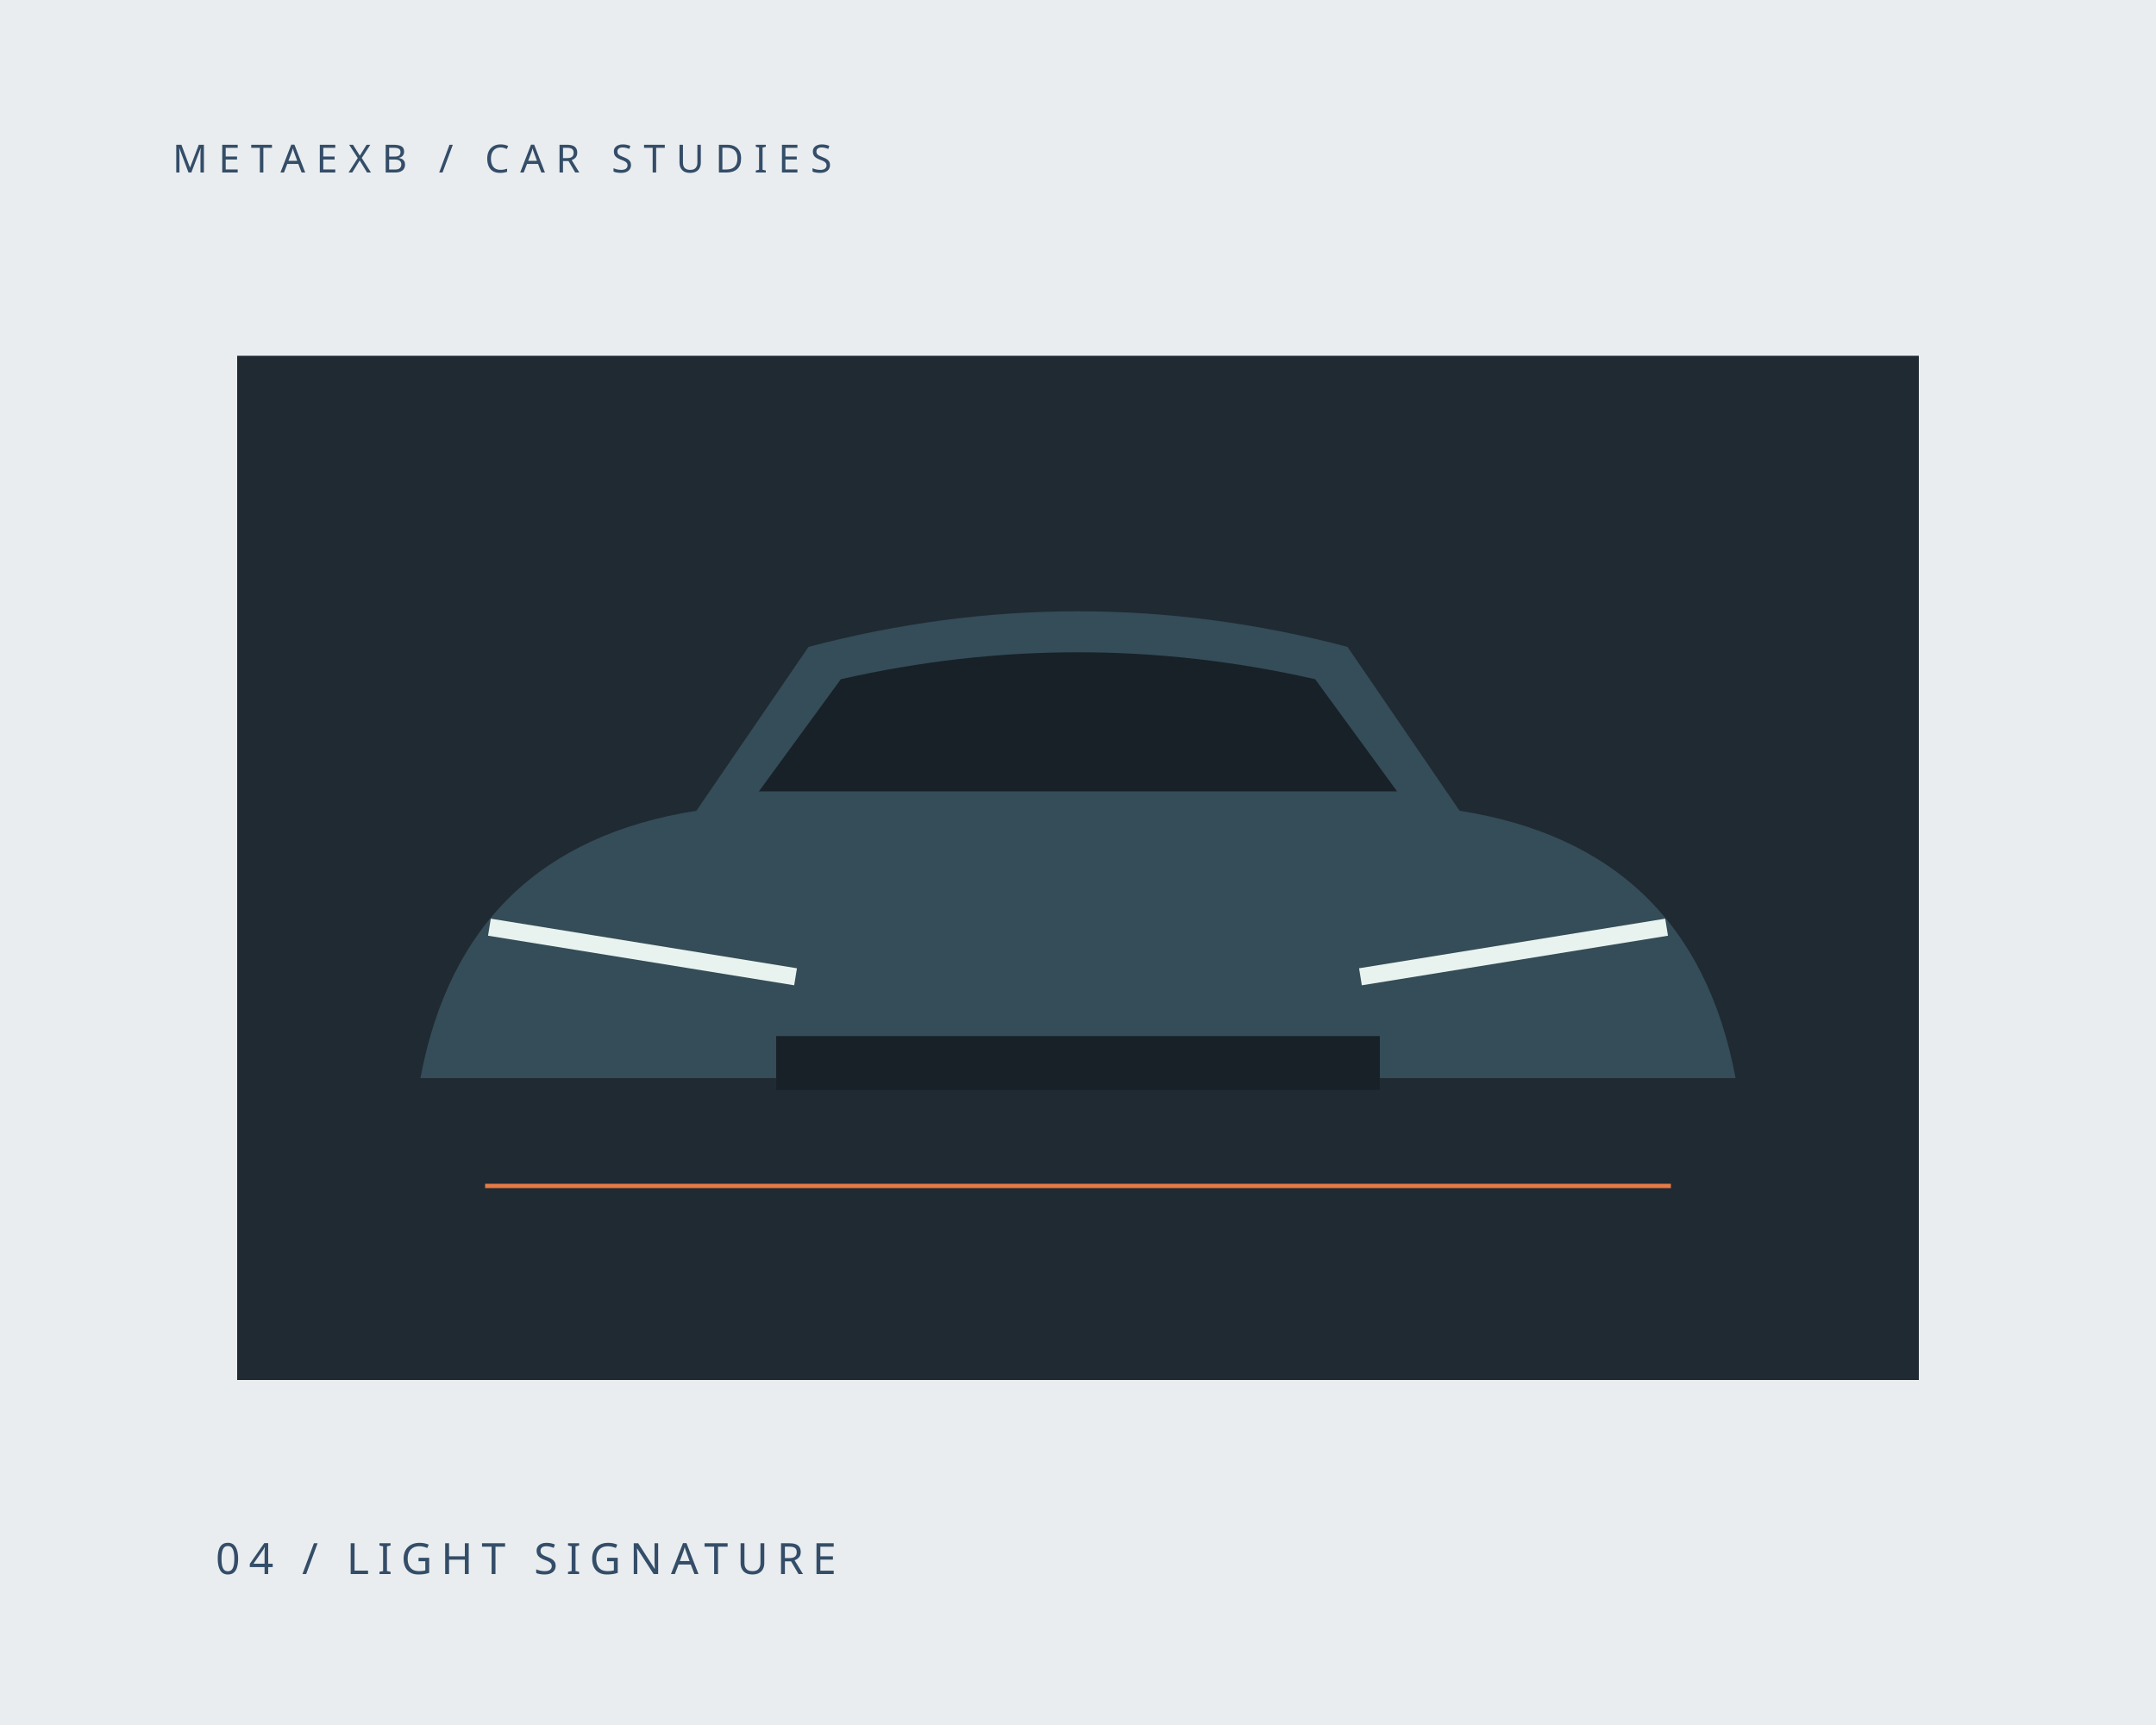
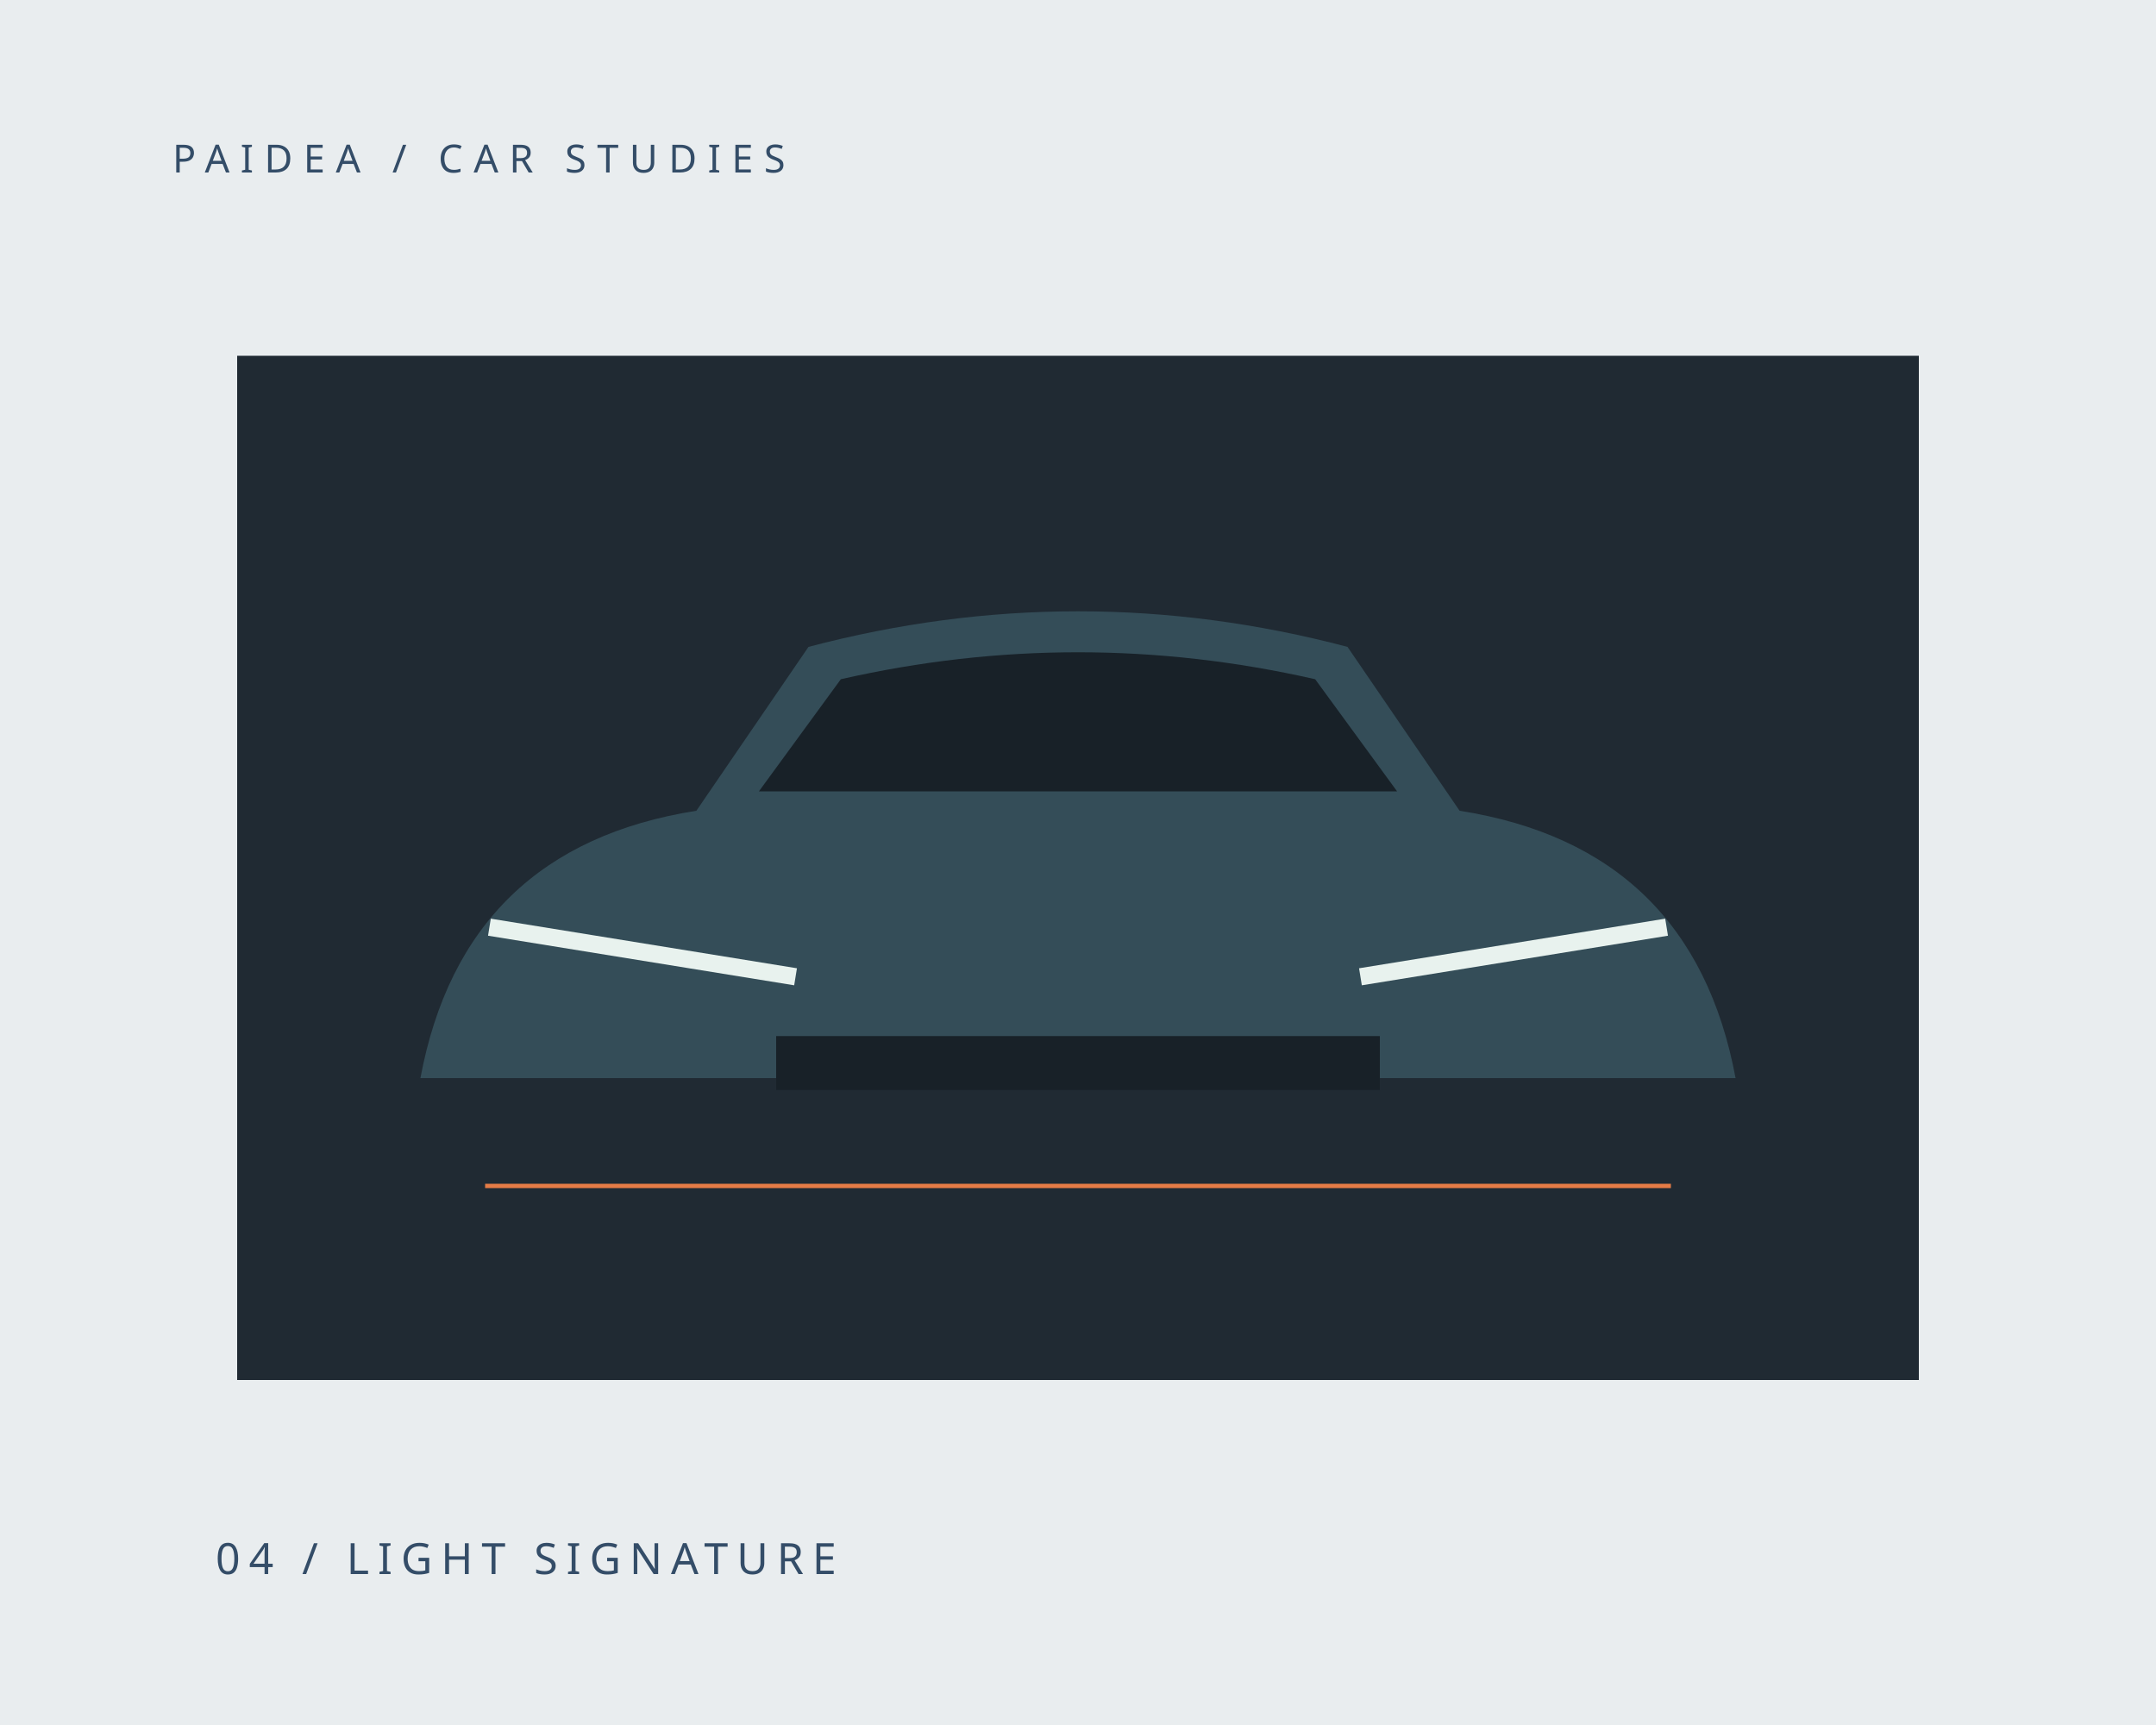
<svg xmlns="http://www.w3.org/2000/svg" width="1000" height="800" viewBox="0 0 1000 800">
  <rect width="1000" height="800" fill="#e9edef" />
-   <text x="80" y="80" font-family="sans-serif" font-size="18" letter-spacing="5" fill="#344d68">METAEXB / CAR STUDIES</text>
+   <text x="80" y="80" font-family="sans-serif" font-size="18" letter-spacing="5" fill="#344d68">PAIDEA / CAR STUDIES</text>
  <rect x="110" y="165" width="780" height="475" fill="#202a33" />
  <path d="M195 500Q215 393 323 376L375 300Q500 267 625 300L677 376Q785 393 805 500Z" fill="#344d58" />
  <path d="M352 367L390 315Q500 290 610 315L648 367Z" fill="#182128" />
  <path d="M227 430L369 453M631 453L773 430" fill="none" stroke="#e8f2ee" stroke-width="8" />
  <path d="M360 493H640" stroke="#182128" stroke-width="25" />
  <path d="M225 550H775" stroke="#e57b46" stroke-width="2" />
  <text x="100" y="730" font-family="sans-serif" font-size="20" letter-spacing="4" fill="#344d68">04 / LIGHT SIGNATURE</text>
</svg>
